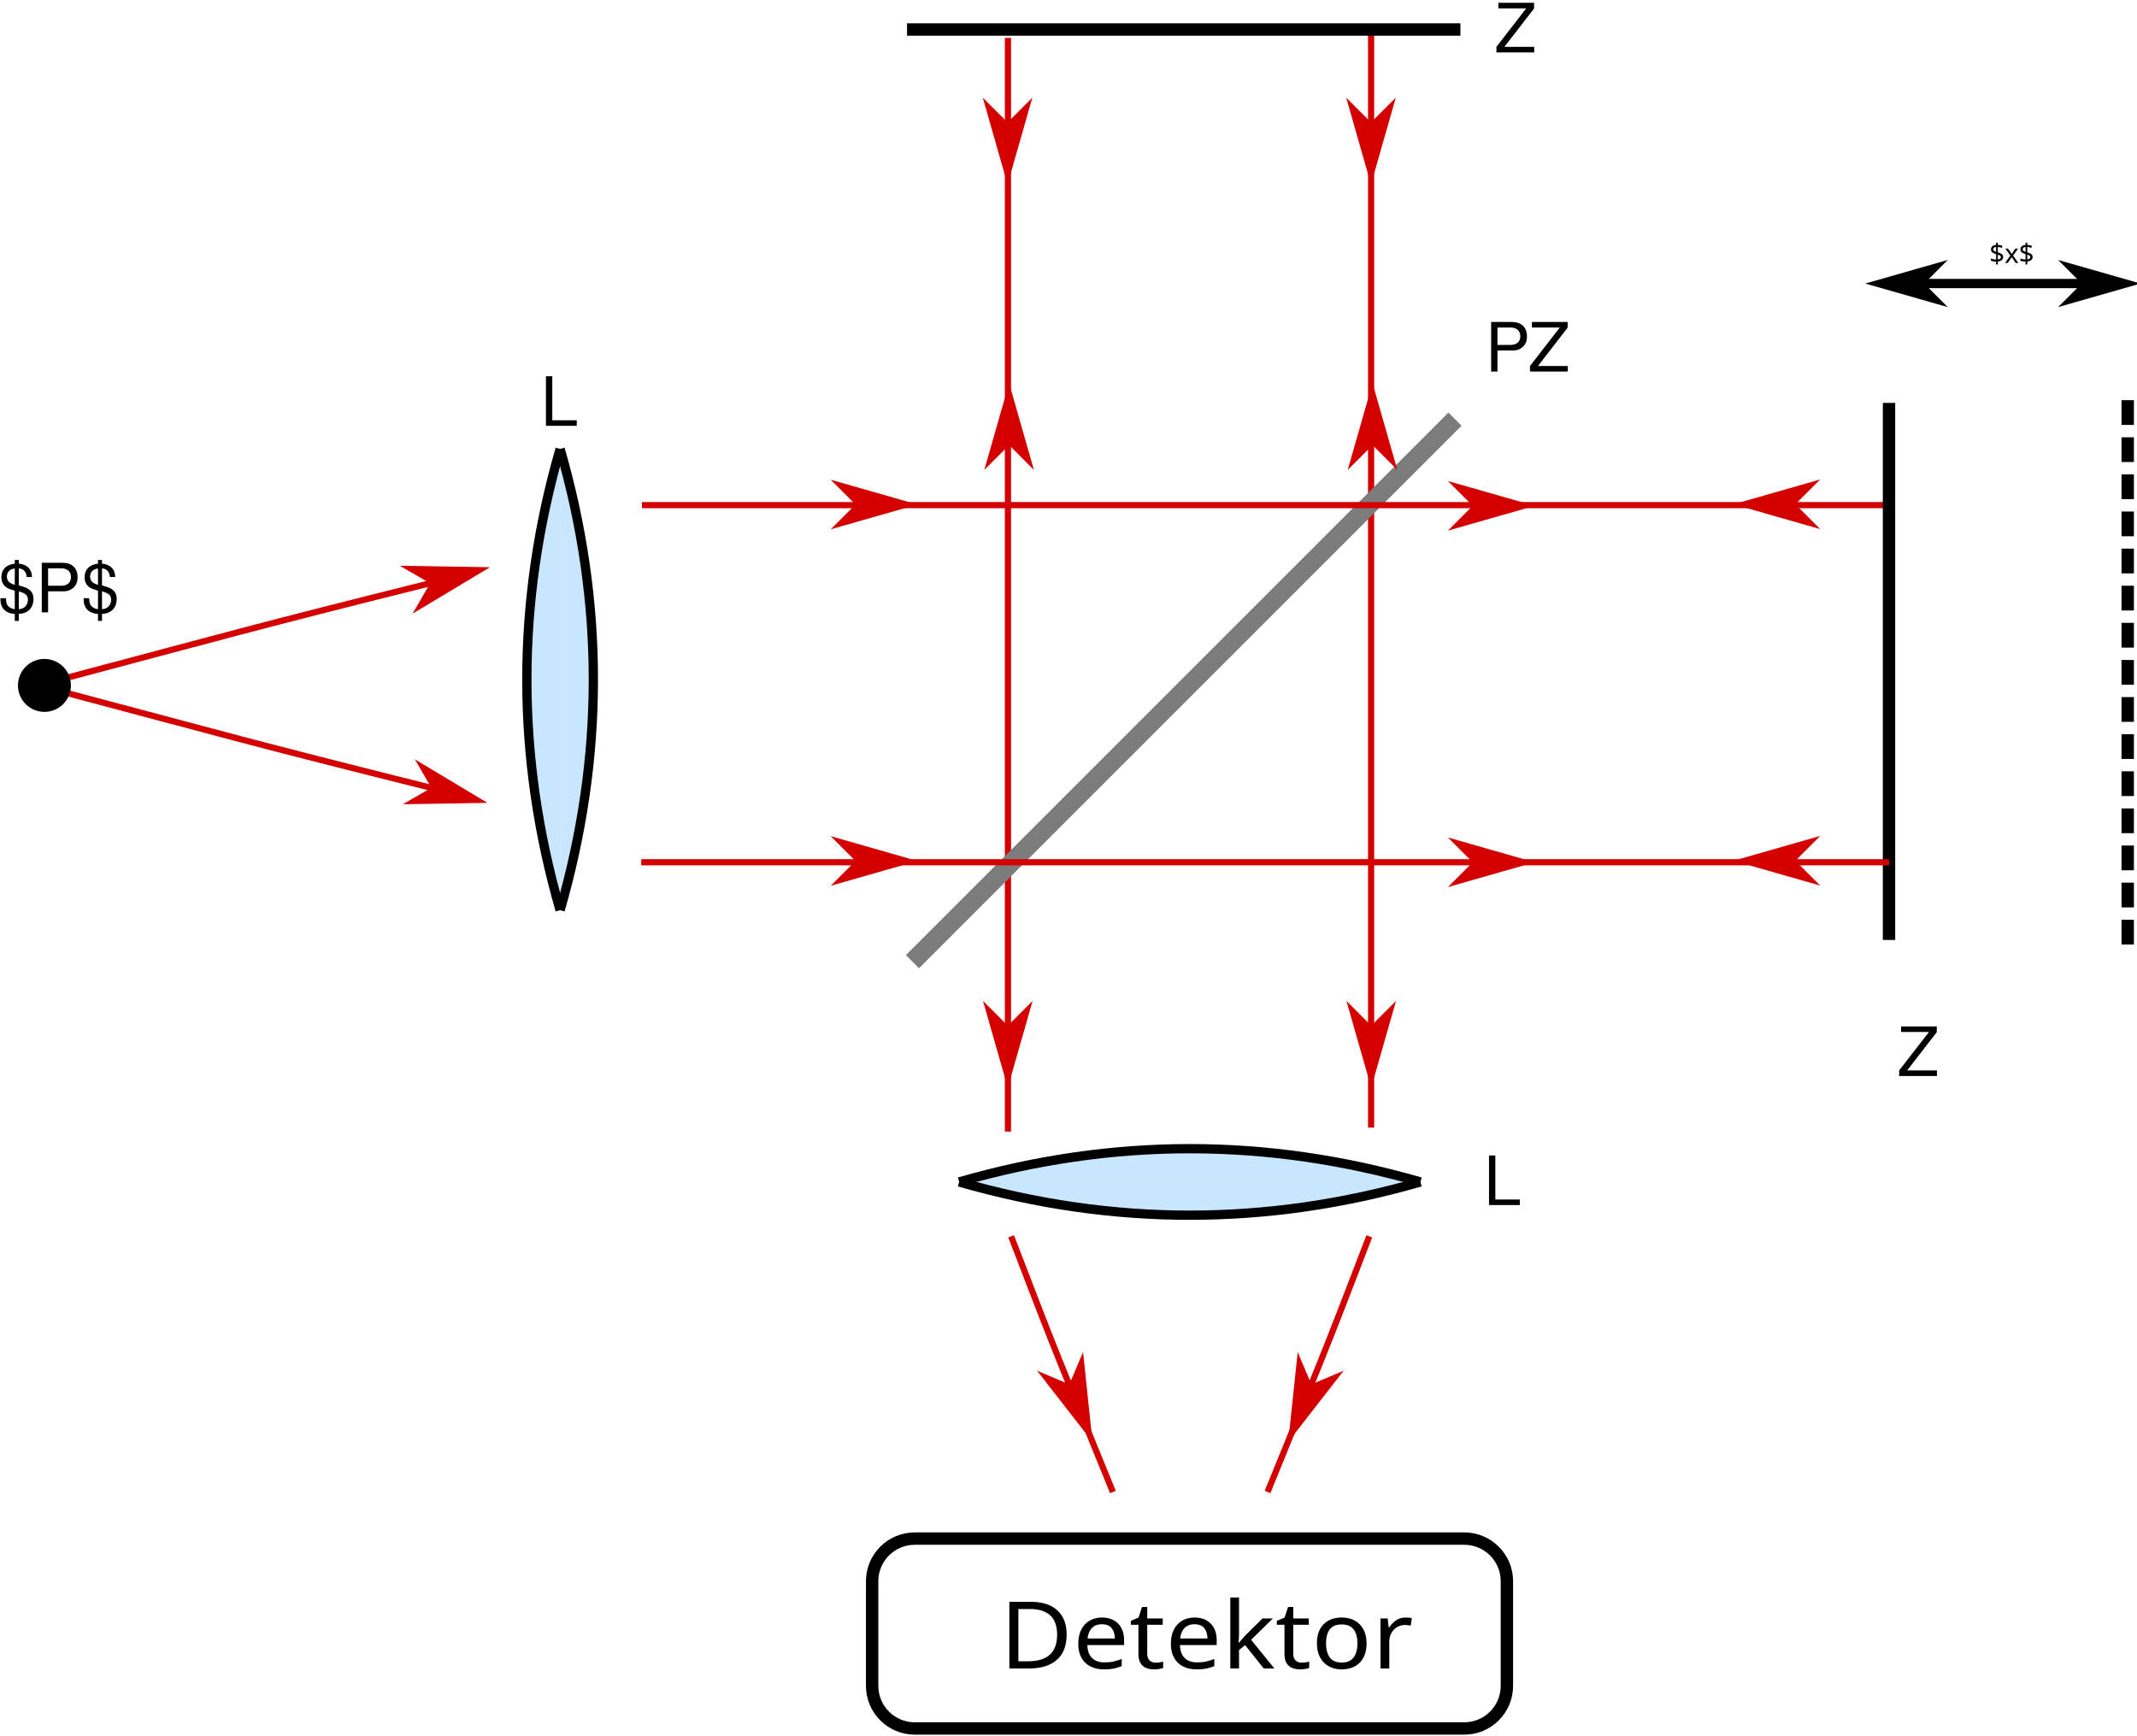
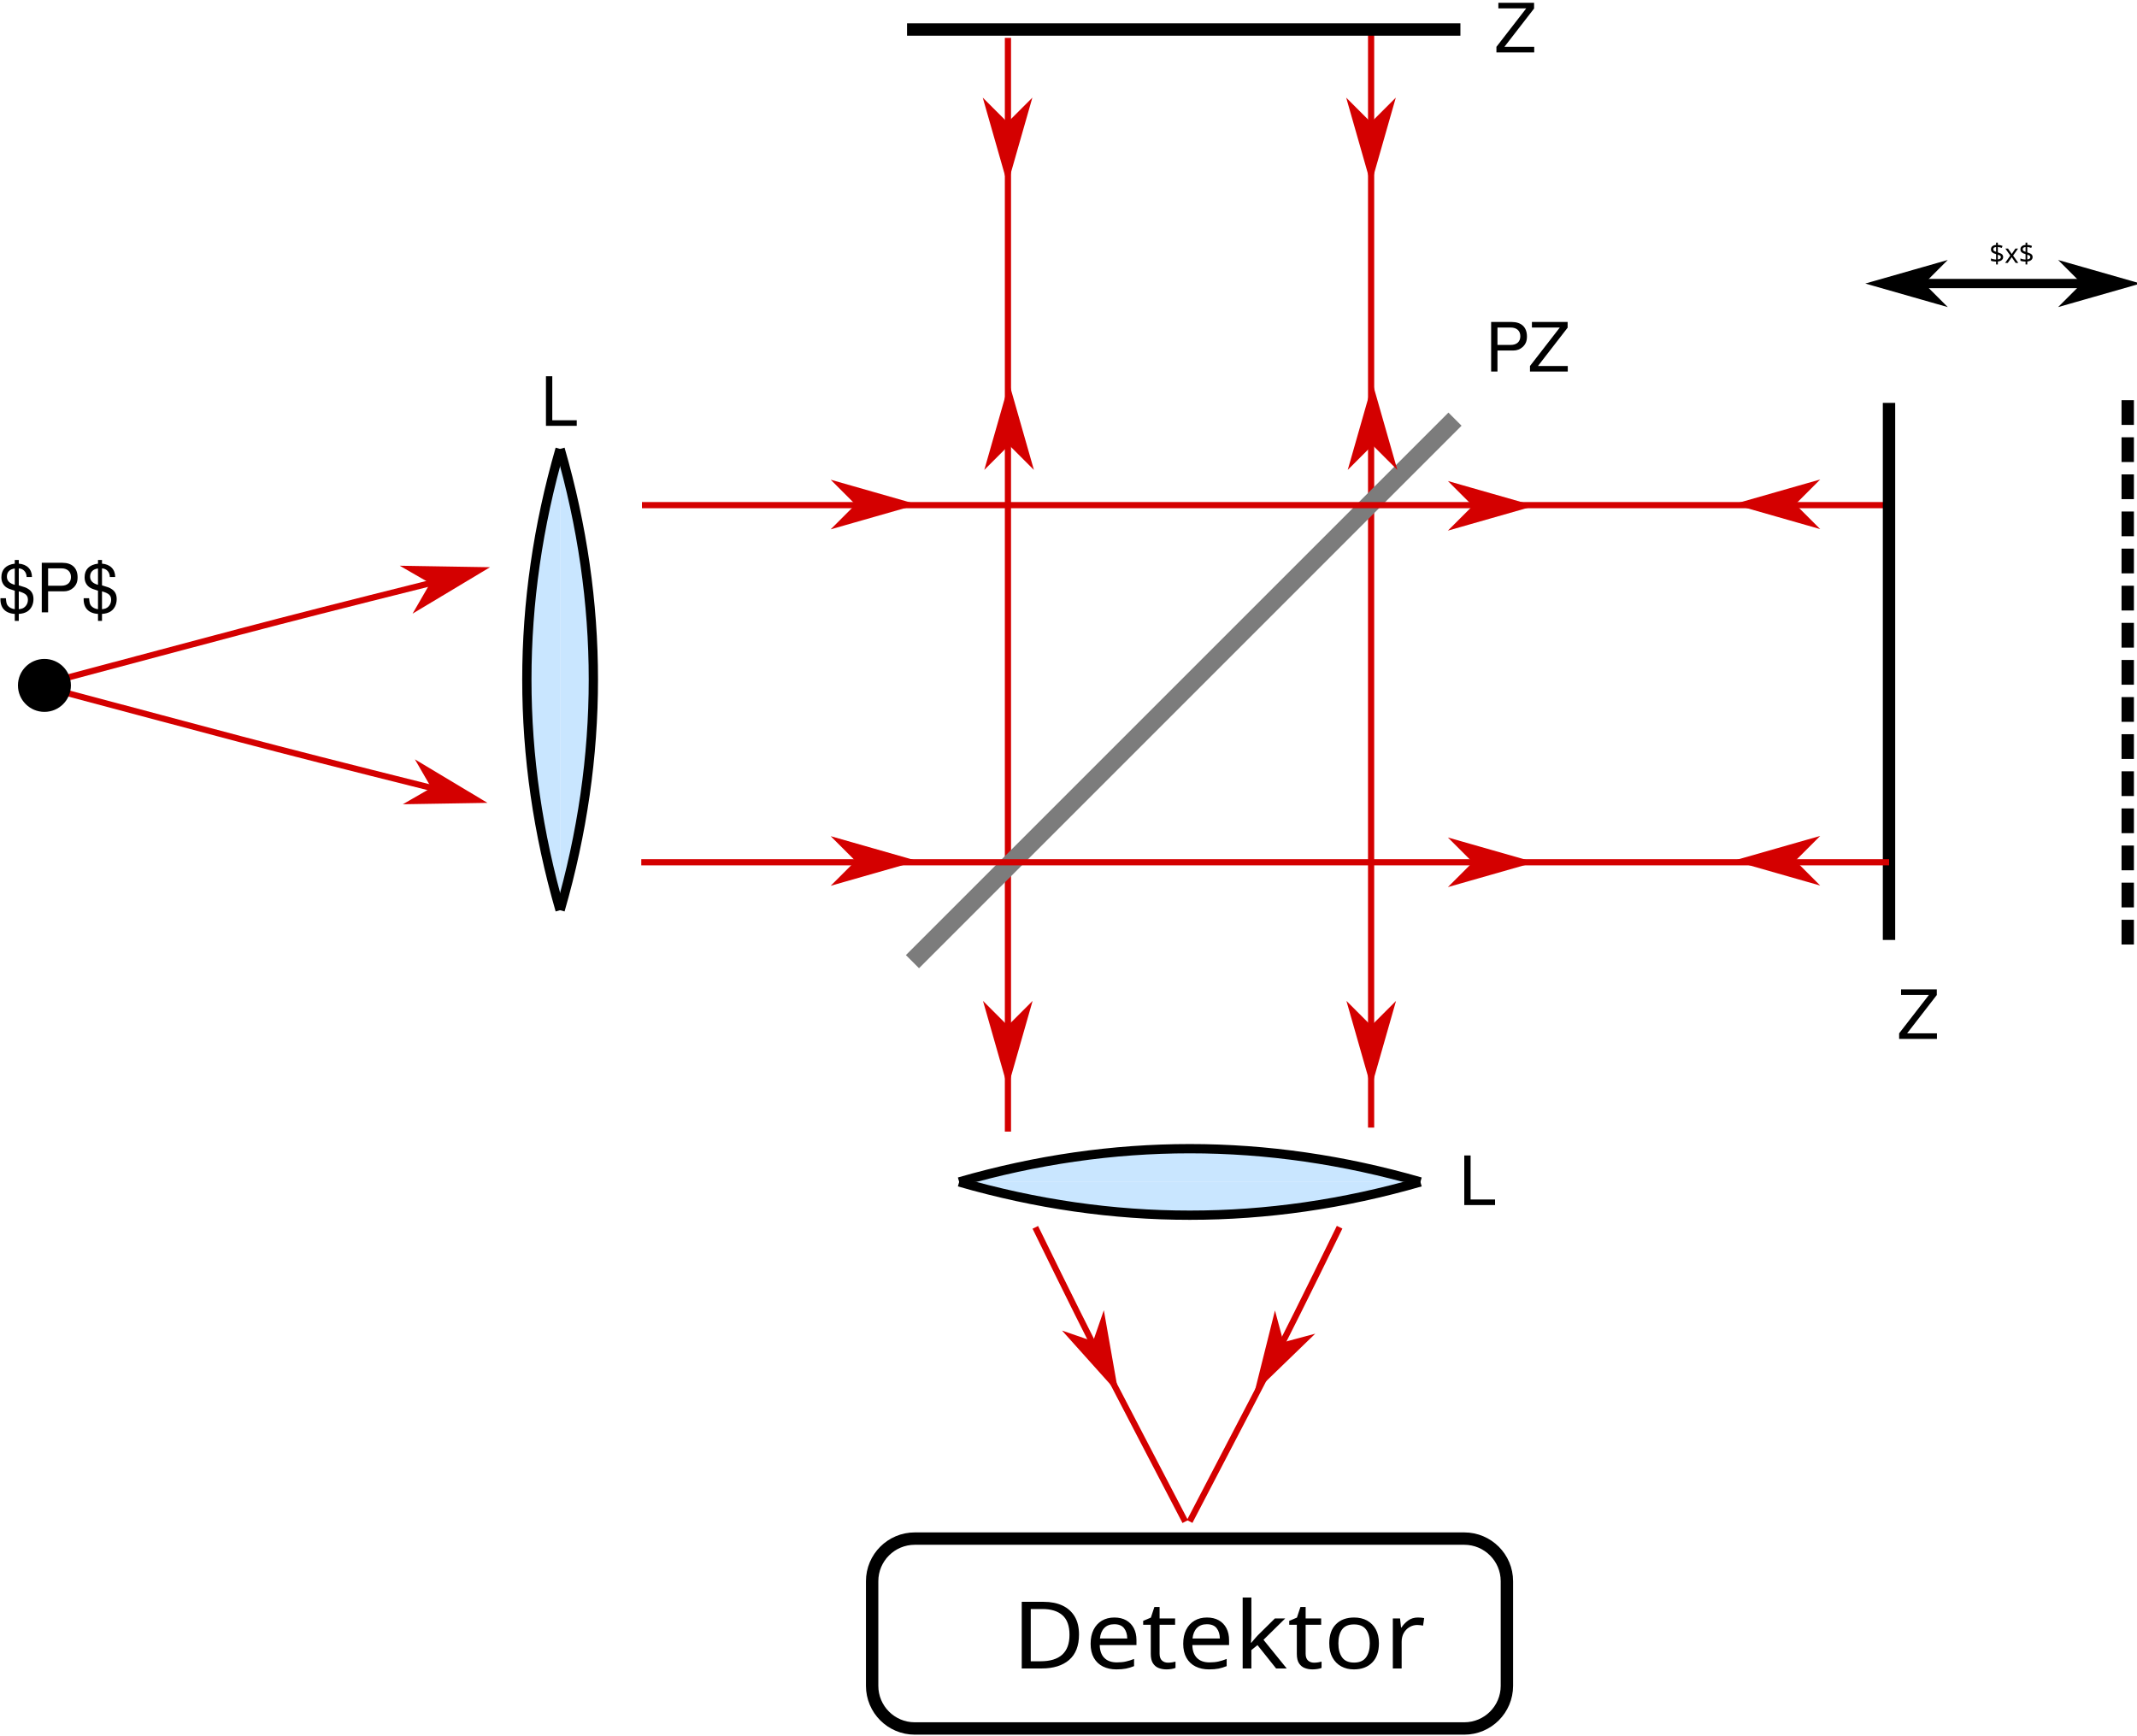
<svg xmlns="http://www.w3.org/2000/svg" width="690.903" height="561.047" id="svg2" version="1.1">
  <defs id="defs4">
    <marker orient="auto" refY="0" refX="0" id="Arrow1Mend" style="overflow:visible">
      <path id="path4475" d="M 0,0 5,-5 -12.5,0 5,5 0,0 z" style="fill-rule:evenodd;stroke:#000000;stroke-width:1pt" transform="matrix(-0.4,0,0,-0.4,-4,0)" />
    </marker>
    <marker orient="auto" refY="0" refX="0" id="Arrow1Send" style="overflow:visible">
      <path id="path3924" d="M 0,0 5,-5 -12.5,0 5,5 0,0 z" style="fill-rule:evenodd;stroke:#000000;stroke-width:1pt;marker-start:none" transform="matrix(-0.2,0,0,-0.2,-1.2,0)" />
    </marker>
    <marker orient="auto" refY="0" refX="0" id="Arrow1Mstart" style="overflow:visible">
      <path id="path3915" d="M 0,0 5,-5 -12.5,0 5,5 0,0 z" style="fill-rule:evenodd;stroke:#000000;stroke-width:1pt;marker-start:none" transform="matrix(0.4,0,0,0.4,4,0)" />
    </marker>
    <marker orient="auto" refY="0" refX="0" id="Arrow1Sstart" style="overflow:visible">
      <path id="path3921" d="M 0,0 5,-5 -12.5,0 5,5 0,0 z" style="fill-rule:evenodd;stroke:#000000;stroke-width:1pt;marker-start:none" transform="matrix(0.2,0,0,0.2,1.2,0)" />
    </marker>
    <marker orient="auto" refY="0" refX="0" id="Arrow2Lend" style="overflow:visible">
      <path id="path3930" style="font-size:12px;fill-rule:evenodd;stroke-width:0.625;stroke-linejoin:round" d="M 8.719,4.034 -2.207,0.016 8.719,-4.002 c -1.745,2.372 -1.735,5.617 -6e-7,8.035 z" transform="matrix(-1.1,0,0,-1.1,-1.1,0)" />
    </marker>
    <marker orient="auto" refY="0" refX="0" id="Arrow2Lstart" style="overflow:visible">
      <path id="path3927" style="font-size:12px;fill-rule:evenodd;stroke-width:0.625;stroke-linejoin:round" d="M 8.719,4.034 -2.207,0.016 8.719,-4.002 c -1.745,2.372 -1.735,5.617 -6e-7,8.035 z" transform="matrix(1.1,0,0,1.1,1.1,0)" />
    </marker>
    <marker orient="auto" refY="0" refX="0" id="Arrow2Mstart" style="overflow:visible">
      <path id="path3933" style="font-size:12px;fill-rule:evenodd;stroke-width:0.625;stroke-linejoin:round" d="M 8.719,4.034 -2.207,0.016 8.719,-4.002 c -1.745,2.372 -1.735,5.617 -6e-7,8.035 z" transform="scale(0.6,0.6)" />
    </marker>
    <marker orient="auto" refY="0" refX="0" id="Arrow1Lstart" style="overflow:visible">
      <path id="path3909" d="M 0,0 5,-5 -12.5,0 5,5 0,0 z" style="fill-rule:evenodd;stroke:#000000;stroke-width:1pt;marker-start:none" transform="matrix(0.8,0,0,0.8,10,0)" />
    </marker>
    <marker orient="auto" refY="0" refX="0" id="Arrow1Mend-4" style="overflow:visible">
      <path id="path4475-2" d="M 0,0 5,-5 -12.5,0 5,5 0,0 z" style="fill-rule:evenodd;stroke:#000000;stroke-width:1pt" transform="matrix(-0.4,0,0,-0.4,-4,0)" />
    </marker>
    <marker orient="auto" refY="0" refX="0" id="Arrow1Mend-8" style="overflow:visible">
      <path id="path4475-4" d="M 0,0 5,-5 -12.5,0 5,5 0,0 z" style="fill-rule:evenodd;stroke:#000000;stroke-width:1pt" transform="matrix(-0.4,0,0,-0.4,-4,0)" />
    </marker>
  </defs>
  <g id="layer2" style="display:inline" transform="translate(-21.58794,23.648)">
-     <g id="g1027">
-       <text transform="scale(1.035708,0.9655236)" id="text3216" y="534.223" x="332.897" style="font-style:normal;font-weight:normal;line-height:0%;font-family:sans-serif;letter-spacing:0px;word-spacing:0px;fill:#000000;fill-opacity:1;stroke:none" xml:space="preserve">
-         <tspan y="534.223" x="332.897" id="tspan3218" style="font-size:31.249px;line-height:1.25;font-family:sans-serif">Detektor</tspan>
-       </text>
-       <text id="text4920" y="61.36" x="664.75" style="font-style:normal;font-weight:normal;line-height:0%;font-family:sans-serif;letter-spacing:0px;word-spacing:0px;fill:#000000;fill-opacity:1;stroke:none" xml:space="preserve">
-         <tspan y="61.36" x="664.75" id="tspan4922" style="font-size:8.648px;line-height:1.25;font-family:sans-serif">$x$</tspan>
-       </text>
-       <text id="text3972" y="114.031" x="196.333" style="font-style:normal;font-variant:normal;font-weight:normal;font-stretch:normal;line-height:0%;font-family:'Nimbus Sans L';-inkscape-font-specification:Sans;letter-spacing:0px;word-spacing:0px;fill:#000000;fill-opacity:1;stroke:none" xml:space="preserve">
-         <tspan y="114.031" x="196.333" id="tspan3974" style="font-size:22px;line-height:1.25">L</tspan>
-       </text>
-       <text id="text3972-1-8" y="-6.708" x="504.781" style="font-style:normal;font-variant:normal;font-weight:normal;font-stretch:normal;line-height:0%;font-family:'Nimbus Sans L';-inkscape-font-specification:Sans;letter-spacing:0px;word-spacing:0px;display:inline;fill:#000000;fill-opacity:1;stroke:none" xml:space="preserve">
-         <tspan y="-6.708" x="504.781" id="tspan3974-1-0" style="font-size:22px;line-height:1.25">Z</tspan>
-       </text>
-       <text id="text3972-1-8-2" y="324.251" x="634.979" style="font-style:normal;font-variant:normal;font-weight:normal;font-stretch:normal;line-height:0%;font-family:'Nimbus Sans L';-inkscape-font-specification:Sans;letter-spacing:0px;word-spacing:0px;display:inline;fill:#000000;fill-opacity:1;stroke:none" xml:space="preserve">
-         <tspan y="324.251" x="634.979" id="tspan3974-1-0-3" style="font-size:22px;line-height:1.25">Z</tspan>
-       </text>
-       <text id="text3972-8" y="365.97" x="501.23" style="font-style:normal;font-variant:normal;font-weight:normal;font-stretch:normal;line-height:0%;font-family:'Nimbus Sans L';-inkscape-font-specification:Sans;letter-spacing:0px;word-spacing:0px;display:inline;fill:#000000;fill-opacity:1;stroke:none" xml:space="preserve">
-         <tspan y="365.97" x="501.23" id="tspan3974-6" style="font-size:22px;line-height:1.25">L</tspan>
-       </text>
-       <text id="text3972-7" y="174.344" x="20.862" style="font-style:normal;font-variant:normal;font-weight:normal;font-stretch:normal;line-height:0%;font-family:'Nimbus Sans L';-inkscape-font-specification:Sans;letter-spacing:0px;word-spacing:0px;display:inline;fill:#000000;fill-opacity:1;stroke:none" xml:space="preserve">
-         <tspan y="174.344" x="20.862" id="tspan3974-7" style="font-size:22px;line-height:1.25">$P$</tspan>
-       </text>
-       <text id="text3972-1-8-5" y="96.483" x="501.679" style="font-style:normal;font-variant:normal;font-weight:normal;font-stretch:normal;line-height:0%;font-family:'Nimbus Sans L';-inkscape-font-specification:Sans;letter-spacing:0px;word-spacing:0px;display:inline;fill:#000000;fill-opacity:1;stroke:none" xml:space="preserve">
-         <tspan y="96.483" x="501.679" id="tspan3974-1-0-38" style="font-size:22px;line-height:1.25">PZ</tspan>
-       </text>
+     <text xml:space="preserve" style="font-style:normal;font-weight:normal;line-height:0%;font-family:sans-serif;letter-spacing:0px;word-spacing:0px;fill:#000000;fill-opacity:1;stroke:none" x="336.759" y="534.223" id="text3216" transform="scale(1.035708,0.9655236)">
+       <tspan style="font-size:31.249px;line-height:1.25;font-family:sans-serif" id="tspan3218" x="336.759" y="534.223">Detektor</tspan>
+     </text>
+     <text xml:space="preserve" style="font-style:normal;font-weight:normal;line-height:0%;font-family:sans-serif;letter-spacing:0px;word-spacing:0px;fill:#000000;fill-opacity:1;stroke:none" x="664.75" y="61.36" id="text4920">
+       <tspan style="font-size:8.648px;line-height:1.25;font-family:sans-serif" id="tspan4922" x="664.75" y="61.36">$x$</tspan>
+     </text>
+     <text xml:space="preserve" style="font-style:normal;font-variant:normal;font-weight:normal;font-stretch:normal;line-height:0%;font-family:'Nimbus Sans L';-inkscape-font-specification:Sans;letter-spacing:0px;word-spacing:0px;fill:#000000;fill-opacity:1;stroke:none" x="196.333" y="114.031" id="text3972">
+       <tspan style="font-size:22px;line-height:1.25" id="tspan3974" x="196.333" y="114.031">L</tspan>
+     </text>
+     <text xml:space="preserve" style="font-style:normal;font-variant:normal;font-weight:normal;font-stretch:normal;line-height:0%;font-family:'Nimbus Sans L';-inkscape-font-specification:Sans;letter-spacing:0px;word-spacing:0px;display:inline;fill:#000000;fill-opacity:1;stroke:none" x="504.781" y="-6.708" id="text3972-1-8">
+       <tspan style="font-size:22px;line-height:1.25" id="tspan3974-1-0" x="504.781" y="-6.708">Z</tspan>
+     </text>
+     <text xml:space="preserve" style="font-style:normal;font-variant:normal;font-weight:normal;font-stretch:normal;line-height:0%;font-family:'Nimbus Sans L';-inkscape-font-specification:Sans;letter-spacing:0px;word-spacing:0px;display:inline;fill:#000000;fill-opacity:1;stroke:none" x="634.979" y="312.251" id="text3972-1-8-2">
+       <tspan style="font-size:22px;line-height:1.25" id="tspan3974-1-0-3" x="634.979" y="312.251">Z</tspan>
+     </text>
+     <text xml:space="preserve" style="font-style:normal;font-variant:normal;font-weight:normal;font-stretch:normal;line-height:0%;font-family:'Nimbus Sans L';-inkscape-font-specification:Sans;letter-spacing:0px;word-spacing:0px;display:inline;fill:#000000;fill-opacity:1;stroke:none" x="493.23" y="365.97" id="text3972-8">
+       <tspan style="font-size:22px;line-height:1.25" id="tspan3974-6" x="493.23" y="365.97">L</tspan>
+     </text>
+     <text xml:space="preserve" style="font-style:normal;font-variant:normal;font-weight:normal;font-stretch:normal;line-height:0%;font-family:'Nimbus Sans L';-inkscape-font-specification:Sans;letter-spacing:0px;word-spacing:0px;display:inline;fill:#000000;fill-opacity:1;stroke:none" x="20.862" y="174.344" id="text3972-7">
+       <tspan style="font-size:22px;line-height:1.25" id="tspan3974-7" x="20.862" y="174.344">$P$</tspan>
+     </text>
+     <text xml:space="preserve" style="font-style:normal;font-variant:normal;font-weight:normal;font-stretch:normal;line-height:0%;font-family:'Nimbus Sans L';-inkscape-font-specification:Sans;letter-spacing:0px;word-spacing:0px;display:inline;fill:#000000;fill-opacity:1;stroke:none" x="501.679" y="96.483" id="text3972-1-8-5">
+       <tspan style="font-size:22px;line-height:1.25" id="tspan3974-1-0-38" x="501.679" y="96.483">PZ</tspan>
+     </text>
+     <path style="fill:#d40000;fill-opacity:1;stroke:#d40000;stroke-width:2;stroke-linecap:butt;stroke-linejoin:miter;stroke-miterlimit:4;stroke-dasharray:none;stroke-opacity:1" d="M 347.46,-11.4 V 342.222" id="path3020" />
+     <path style="display:inline;fill:#d40000;fill-opacity:1;stroke:#d40000;stroke-width:2;stroke-linecap:butt;stroke-linejoin:miter;stroke-miterlimit:4;stroke-dasharray:none;stroke-opacity:1" d="M 464.873,-12.689 V 340.933" id="path3020-8" />
+     <path id="path3964-1-4" d="m 347.414,309.399 6,-6 -6,21 -6,-21 z" style="display:inline;fill:#d40000;fill-opacity:1;fill-rule:evenodd;stroke:#d40000;stroke-width:2;stroke-miterlimit:4;stroke-dasharray:none;stroke-opacity:1" />
+     <path d="m 331.692,358.501 c 49.708,-14.335 99.416,-14.335 149.124,0" id="path21-6" style="fill:#c9e6ff;fill-opacity:1;stroke:#000000;stroke-width:3;stroke-miterlimit:4;stroke-dasharray:none;stroke-opacity:1" />
+     <path style="fill:none;fill-opacity:1;stroke:#7c7c7c;stroke-width:6;stroke-linecap:butt;stroke-linejoin:miter;stroke-miterlimit:4;stroke-dasharray:none;stroke-opacity:1" d="M 491.993,111.875 316.591,287.277" id="path3022" />
+     <path style="fill:#d40000;fill-opacity:1;stroke:#d40000;stroke-width:2;stroke-linecap:butt;stroke-linejoin:miter;stroke-miterlimit:4;stroke-dasharray:none;stroke-opacity:1" d="M 229.137,139.674 H 632.56" id="path3016" />
+     <path style="fill:none;stroke:#000000;stroke-width:4;stroke-linecap:butt;stroke-linejoin:miter;stroke-miterlimit:4;stroke-dasharray:none;stroke-opacity:1" d="M 632.314,106.613 V 280.26" id="path3018" />
+     <path id="path3964-1" d="m 299.588,139.475 -6,6 21,-6 -21,-6 z" style="display:inline;fill:#d40000;fill-opacity:1;fill-rule:evenodd;stroke:#d40000;stroke-width:2;stroke-miterlimit:4;stroke-dasharray:none;stroke-opacity:1" />
+     <path id="path3964-1-2" d="m 499.135,139.899 -6,6 21,-6 -21,-6 z" style="display:inline;fill:#d40000;fill-opacity:1;fill-rule:evenodd;stroke:#d40000;stroke-width:2;stroke-miterlimit:4;stroke-dasharray:none;stroke-opacity:1" />
+     <path id="path3964-1-2-3" d="m 600.635,139.399 6,-6 -21,6 21,6 z" style="display:inline;fill:#d40000;fill-opacity:1;fill-rule:evenodd;stroke:#d40000;stroke-width:2;stroke-miterlimit:4;stroke-dasharray:none;stroke-opacity:1" />
+     <path id="path3964-1-6" d="m 299.588,254.725 -6,6 21,-6 -21,-6 z" style="display:inline;fill:#d40000;fill-opacity:1;fill-rule:evenodd;stroke:#d40000;stroke-width:2;stroke-miterlimit:4;stroke-dasharray:none;stroke-opacity:1" />
+     <path id="path3964-1-2-6" d="m 499.135,255.149 -6,6 21,-6 -21,-6 z" style="display:inline;fill:#d40000;fill-opacity:1;fill-rule:evenodd;stroke:#d40000;stroke-width:2;stroke-miterlimit:4;stroke-dasharray:none;stroke-opacity:1" />
+     <path id="path3964-1-2-3-5" d="m 600.635,254.649 6,-6 -21,6 21,6 z" style="display:inline;fill:#d40000;fill-opacity:1;fill-rule:evenodd;stroke:#d40000;stroke-width:2;stroke-miterlimit:4;stroke-dasharray:none;stroke-opacity:1" />
+     <path id="path3964-1-2-4" d="m 347.838,118.852 6,6 -6,-21 -6,21 z" style="display:inline;fill:#d40000;fill-opacity:1;fill-rule:evenodd;stroke:#d40000;stroke-width:2;stroke-miterlimit:4;stroke-dasharray:none;stroke-opacity:1" />
+     <path id="path3964-1-2-3-2" d="m 347.338,17.352 -6,-6 6,21 6,-21 z" style="display:inline;fill:#d40000;fill-opacity:1;fill-rule:evenodd;stroke:#d40000;stroke-width:2;stroke-miterlimit:4;stroke-dasharray:none;stroke-opacity:1" />
+     <rect style="fill:none;fill-opacity:1;stroke:#000000;stroke-width:4;stroke-miterlimit:4;stroke-dasharray:none;stroke-dashoffset:0;stroke-opacity:1" id="rect3214" width="205.22" height="61.39" x="303.555" y="473.816" ry="13.782" />
+     <path style="display:inline;fill:none;stroke:#000000;stroke-width:4;stroke-linecap:butt;stroke-linejoin:miter;stroke-miterlimit:4;stroke-dasharray:8, 4;stroke-dashoffset:0;stroke-opacity:1" d="M 709.491,105.736 V 282.891" id="path3794" />
+     <path style="fill:none;stroke:#000000;stroke-width:3;stroke-linecap:butt;stroke-linejoin:miter;stroke-miterlimit:4;stroke-dasharray:none;stroke-opacity:1;marker-start:url(#Arrow1Mstart);marker-mid:none;marker-end:url(#Arrow1Mend)" d="m 630.56,68.025 h 77.177" id="path3262" />
+     <path id="path3964" d="m 162.013,164.572 -4.243,7.348 18.732,-11.231 -21.837,-0.36 z" style="fill:#d40000;fill-opacity:1;fill-rule:evenodd;stroke:#d40000;stroke-width:2;stroke-miterlimit:4;stroke-dasharray:none;stroke-opacity:1" />
+     <path id="path3948" d="m 162.063,231.345 -7.348,4.243 21.837,-0.36 -18.732,-11.231 z" style="fill:#d40000;fill-opacity:1;fill-rule:evenodd;stroke:#d40000;stroke-width:1.5;stroke-miterlimit:4;stroke-dasharray:none;stroke-opacity:1" />
+     <path style="fill:none;stroke:#000000;stroke-width:4;stroke-linecap:butt;stroke-linejoin:miter;stroke-miterlimit:4;stroke-dasharray:none;stroke-opacity:1" d="M 314.837,-14.104 H 493.747" id="path3792" />
+     <path d="m 202.674,270.63 c -14.335,-49.708 -14.335,-99.416 0,-149.124" id="path21" style="fill:#c9e6ff;fill-opacity:1;stroke:#000000;stroke-width:3;stroke-miterlimit:4;stroke-dasharray:none;stroke-opacity:1" />
+     <path d="m 202.674,270.63 c 14.335,-49.708 14.335,-99.416 0,-149.124" id="path23" style="fill:#c9e6ff;fill-opacity:1;stroke:#000000;stroke-width:3;stroke-miterlimit:4;stroke-dasharray:none;stroke-opacity:1" />
+     <path style="fill:none;fill-rule:evenodd;stroke:#d40000;stroke-width:2;stroke-linecap:butt;stroke-linejoin:miter;stroke-miterlimit:4;stroke-dasharray:none;stroke-opacity:1" d="M 35.777,197.47 C 98.242,180.887 100.453,179.975 162.013,164.572" id="path953" />
+     <path style="display:inline;fill:none;fill-rule:evenodd;stroke:#d40000;stroke-width:2;stroke-linecap:butt;stroke-linejoin:miter;stroke-miterlimit:4;stroke-dasharray:none;stroke-opacity:1" d="m 35.826,198.447 c 62.465,16.583 64.676,17.495 126.236,32.898" id="path953-3" />
+     <circle style="fill:#000000;fill-opacity:1;stroke:#000000;stroke-width:3;stroke-miterlimit:4;stroke-dasharray:none;stroke-dashoffset:0;stroke-opacity:1" id="path4985" cx="35.951" cy="197.958" r="7.061" />
+     <path style="display:inline;fill:#d40000;fill-opacity:1;stroke:#d40000;stroke-width:2;stroke-linecap:butt;stroke-linejoin:miter;stroke-miterlimit:4;stroke-dasharray:none;stroke-opacity:1" d="M 228.916,255.144 H 632.34" id="path3016-6" />
+     <g transform="translate(117.5,0.4766891)" style="display:inline;fill:#d40000;fill-opacity:1;stroke:#d40000;stroke-opacity:1" id="g4020-3">
+       <path style="display:inline;fill:#d40000;fill-opacity:1;fill-rule:evenodd;stroke:#d40000;stroke-width:2;stroke-miterlimit:4;stroke-dasharray:none;stroke-opacity:1" d="m 347.414,308.922 6,-6 -6,21 -6,-21 z" id="path3964-1-4-2" />
+       <path style="display:inline;fill:#d40000;fill-opacity:1;fill-rule:evenodd;stroke:#d40000;stroke-width:2;stroke-miterlimit:4;stroke-dasharray:none;stroke-opacity:1" d="m 347.838,118.376 6,6 -6,-21 -6,21 z" id="path3964-1-2-4-3" />
+       <path style="display:inline;fill:#d40000;fill-opacity:1;fill-rule:evenodd;stroke:#d40000;stroke-width:2;stroke-miterlimit:4;stroke-dasharray:none;stroke-opacity:1" d="m 347.338,16.876 -6,-6 6,21 6,-21 z" id="path3964-1-2-3-2-7" />
    </g>
-     <g id="g1289">
-       <path id="path3020" d="m 347.46,-11.4 0,353.622" style="fill:#d40000;stroke:#d40000;stroke-width:2;stroke-linecap:butt;stroke-linejoin:miter;stroke-miterlimit:4;stroke-opacity:1;stroke-dasharray:none;fill-opacity:1" />
-       <path id="path3020-8" d="m 464.873,-12.689 0,353.622" style="fill:#d40000;stroke:#d40000;stroke-width:2;stroke-linecap:butt;stroke-linejoin:miter;stroke-miterlimit:4;stroke-opacity:1;stroke-dasharray:none;display:inline;fill-opacity:1" />
-       <path style="display:inline;fill:#d40000;fill-opacity:1;fill-rule:evenodd;stroke:#d40000;stroke-width:2;stroke-miterlimit:4;stroke-dasharray:none;stroke-opacity:1" d="m 347.414,309.399 6,-6 -6,21 -6,-21 z" id="path3964-1-4" />
-       <path style="fill:#c9e6ff;fill-opacity:1;stroke:#000000;stroke-width:3;stroke-miterlimit:4;stroke-dasharray:none;stroke-opacity:1" id="path21-6" d="m 331.692,358.501 c 49.708,-14.335 99.416,-14.335 149.124,0" />
-       <g id="g1243">
-         <g id="g1202">
-           <path id="path3022" d="M 491.993,111.875 316.591,287.277" style="fill:none;stroke:#7c7c7c;stroke-width:6;stroke-linecap:butt;stroke-linejoin:miter;stroke-miterlimit:4;stroke-opacity:1;stroke-dasharray:none;fill-opacity:1" />
-           <path id="path3016" d="m 229.137,139.674 403.423,0" style="fill:#d40000;fill-opacity:1;stroke:#d40000;stroke-width:2;stroke-linecap:butt;stroke-linejoin:miter;stroke-miterlimit:4;stroke-opacity:1;stroke-dasharray:none" />
-           <path id="path3018" d="m 632.314,106.613 0,173.647" style="fill:none;stroke:#000000;stroke-width:4;stroke-linecap:butt;stroke-linejoin:miter;stroke-miterlimit:4;stroke-opacity:1;stroke-dasharray:none" />
-           <g style="fill:#d40000;fill-opacity:1;stroke:#d40000;stroke-opacity:1" transform="translate(-0.453368,0)" id="g3958">
-             <path id="path3964-1" d="m 300.041,139.475 -6,6 21,-6 -21,-6 6,6 z" style="fill:#d40000;fill-opacity:1;fill-rule:evenodd;stroke:#d40000;stroke-width:2;stroke-miterlimit:4;stroke-opacity:1;stroke-dasharray:none;display:inline" />
-             <path id="path3964-1-2" d="m 499.588,139.899 -6,6 21,-6 -21,-6 6,6 z" style="fill:#d40000;fill-opacity:1;fill-rule:evenodd;stroke:#d40000;stroke-width:2;stroke-miterlimit:4;stroke-opacity:1;stroke-dasharray:none;display:inline" />
-             <path id="path3964-1-2-3" d="m 601.088,139.399 6,-6 -21,6 21,6 -6,-6 z" style="fill:#d40000;fill-opacity:1;fill-rule:evenodd;stroke:#d40000;stroke-width:2;stroke-miterlimit:4;stroke-opacity:1;stroke-dasharray:none;display:inline" />
-           </g>
-           <g id="g3958-7" style="display:inline;fill:#d40000;fill-opacity:1;stroke:#d40000;stroke-opacity:1" transform="translate(-0.453368,115.25)">
-             <path id="path3964-1-6" d="m 300.041,139.475 -6,6 21,-6 -21,-6 6,6 z" style="fill:#d40000;fill-opacity:1;fill-rule:evenodd;stroke:#d40000;stroke-width:2;stroke-miterlimit:4;stroke-opacity:1;stroke-dasharray:none;display:inline" />
-             <path id="path3964-1-2-6" d="m 499.588,139.899 -6,6 21,-6 -21,-6 6,6 z" style="fill:#d40000;fill-opacity:1;fill-rule:evenodd;stroke:#d40000;stroke-width:2;stroke-miterlimit:4;stroke-opacity:1;stroke-dasharray:none;display:inline" />
-             <path id="path3964-1-2-3-5" d="m 601.088,139.399 6,-6 -21,6 21,6 -6,-6 z" style="fill:#d40000;fill-opacity:1;fill-rule:evenodd;stroke:#d40000;stroke-width:2;stroke-miterlimit:4;stroke-opacity:1;stroke-dasharray:none;display:inline" />
-           </g>
-           <path style="display:inline;fill:#d40000;fill-opacity:1;fill-rule:evenodd;stroke:#d40000;stroke-width:2;stroke-miterlimit:4;stroke-dasharray:none;stroke-opacity:1" d="m 347.838,118.852 6,6 -6,-21 -6,21 z" id="path3964-1-2-4" />
-           <path style="display:inline;fill:#d40000;fill-opacity:1;fill-rule:evenodd;stroke:#d40000;stroke-width:2;stroke-miterlimit:4;stroke-dasharray:none;stroke-opacity:1" d="m 347.338,17.352 -6,-6 6,21 6,-21 z" id="path3964-1-2-3-2" />
-         </g>
-         <g id="g1187">
-           <rect ry="13.782" y="473.816" x="303.555" height="61.39" width="205.22" id="rect3214" style="fill:none;fill-opacity:1;stroke:#000000;stroke-width:4;stroke-miterlimit:4;stroke-opacity:1;stroke-dasharray:none;stroke-dashoffset:0" />
-           <g id="g244">
-             <path style="fill:none;stroke:#000000;stroke-width:4;stroke-linecap:butt;stroke-linejoin:miter;stroke-miterlimit:4;stroke-opacity:1;stroke-dasharray:8,4;stroke-dashoffset:0;display:inline" d="m 709.491,105.736 0,177.155" id="path3794" />
-             <path style="fill:none;stroke:#000000;stroke-width:3;stroke-linecap:butt;stroke-linejoin:miter;stroke-miterlimit:4;stroke-opacity:1;stroke-dasharray:none;marker-start:url(#Arrow1Mstart);marker-mid:none;marker-end:url(#Arrow1Mend)" d="m 630.56,68.025 77.177,0" id="path3262" />
-             <path id="path3964" d="m 162.013,164.572 -4.243,7.348 18.732,-11.231 -21.837,-0.36 7.348,4.243 z" style="fill:#d40000;fill-opacity:1;fill-rule:evenodd;stroke:#d40000;stroke-width:2;stroke-opacity:1;stroke-miterlimit:4;stroke-dasharray:none" />
-             <path id="path3948" d="m 162.063,231.345 -7.348,4.243 21.837,-0.36 -18.732,-11.231 4.243,7.348 z" style="fill:#d40000;fill-opacity:1;fill-rule:evenodd;stroke:#d40000;stroke-width:1.5;stroke-opacity:1;stroke-miterlimit:4;stroke-dasharray:none" />
-             <path style="fill:none;stroke:#000000;stroke-width:4;stroke-linecap:butt;stroke-linejoin:miter;stroke-miterlimit:4;stroke-opacity:1;stroke-dasharray:none" d="m 314.837,-14.104 178.909,0" id="path3792" />
-             <path d="m 202.674,270.63 c -14.335,-49.708 -14.335,-99.416 0,-149.124" id="path21" style="fill:#c9e6ff;fill-opacity:1;stroke:#000000;stroke-width:3;stroke-miterlimit:4;stroke-dasharray:none;stroke-opacity:1" />
-             <path d="m 202.674,270.63 c 14.335,-49.708 14.335,-99.416 0,-149.124" id="path23" style="fill:#c9e6ff;fill-opacity:1;stroke:#000000;stroke-width:3;stroke-miterlimit:4;stroke-dasharray:none;stroke-opacity:1" />
-             <path style="fill:none;fill-rule:evenodd;stroke:#d40000;stroke-width:2;stroke-linecap:butt;stroke-linejoin:miter;stroke-opacity:1;stroke-miterlimit:4;stroke-dasharray:none" d="M 35.777,197.47 C 98.242,180.887 100.453,179.975 162.013,164.572" id="path953" />
-             <path style="display:inline;fill:none;fill-rule:evenodd;stroke:#d40000;stroke-width:2;stroke-linecap:butt;stroke-linejoin:miter;stroke-miterlimit:4;stroke-dasharray:none;stroke-opacity:1" d="m 35.826,198.447 c 62.465,16.583 64.676,17.495 126.236,32.898" id="path953-3" />
-             <path style="fill:#000000;fill-opacity:1;stroke:#000000;stroke-width:1.202;stroke-miterlimit:4;stroke-opacity:1;stroke-dasharray:none;stroke-dashoffset:0" id="path4985" d="m 205.061,187.571 a 2.828,2.828 0 0 1 -2.828,2.828 2.828,2.828 0 0 1 -2.828,-2.828 2.828,2.828 0 0 1 2.828,-2.828 2.828,2.828 0 0 1 2.828,2.828 z" transform="matrix(2.496291,0,0,2.496291,-468.8798,-270.2724)" />
-             <g id="g220">
-               <path id="path3016-6" d="m 228.916,255.144 403.423,0" style="fill:#d40000;fill-opacity:1;stroke:#d40000;stroke-width:2;stroke-linecap:butt;stroke-linejoin:miter;stroke-miterlimit:4;stroke-opacity:1;stroke-dasharray:none;display:inline" />
-               <g id="g4020-3" style="display:inline;fill:#d40000;fill-opacity:1;stroke:#d40000;stroke-opacity:1" transform="translate(117.5,0.4766891)">
-                 <path id="path3964-1-4-2" d="m 347.414,308.922 6,-6 -6,21 -6,-21 6,6 z" style="fill:#d40000;fill-opacity:1;fill-rule:evenodd;stroke:#d40000;stroke-width:2;stroke-miterlimit:4;stroke-opacity:1;stroke-dasharray:none;display:inline" />
-                 <path id="path3964-1-2-4-3" d="m 347.838,118.376 6,6 -6,-21 -6,21 6,-6 z" style="fill:#d40000;fill-opacity:1;fill-rule:evenodd;stroke:#d40000;stroke-width:2;stroke-miterlimit:4;stroke-opacity:1;stroke-dasharray:none;display:inline" />
-                 <path id="path3964-1-2-3-2-7" d="m 347.338,16.876 -6,-6 6,21 6,-21 -6,6 z" style="fill:#d40000;fill-opacity:1;fill-rule:evenodd;stroke:#d40000;stroke-width:2;stroke-miterlimit:4;stroke-opacity:1;stroke-dasharray:none;display:inline" />
-               </g>
-               <path style="fill:#c9e6ff;fill-opacity:1;stroke:#000000;stroke-width:3;stroke-miterlimit:4;stroke-dasharray:none;stroke-opacity:1" id="path23-7" d="m 331.692,358.501 c 49.708,14.335 99.416,14.335 149.124,0" />
-               <g id="g207">
-                 <path style="display:inline;fill:none;fill-rule:evenodd;stroke:#d40000;stroke-width:2;stroke-linecap:butt;stroke-linejoin:miter;stroke-miterlimit:4;stroke-dasharray:none;stroke-opacity:1" d="m 381.392,458.747 c -16.583,-40.9 -17.495,-42.348 -32.898,-82.655" id="path953-7" />
-                 <path style="display:inline;fill:none;fill-rule:evenodd;stroke:#d40000;stroke-width:2;stroke-linecap:butt;stroke-linejoin:miter;stroke-miterlimit:4;stroke-dasharray:none;stroke-opacity:1" d="m 431.392,458.747 c 16.583,-40.9 17.495,-42.348 32.898,-82.655" id="path953-3-5" />
-                 <path id="path3964-1-4-3" d="m 367.835,425.268 3.323,-7.808 2.283,21.721 -13.414,-17.236 z" style="display:inline;fill:#d40000;fill-opacity:1;fill-rule:evenodd;stroke:#d40000;stroke-width:2;stroke-miterlimit:4;stroke-dasharray:none;stroke-opacity:1" />
-                 <path id="path3964-1-4-3-5" d="m 445.047,425.268 -3.323,-7.808 -2.283,21.721 13.414,-17.236 z" style="display:inline;fill:#d40000;fill-opacity:1;fill-rule:evenodd;stroke:#d40000;stroke-width:2;stroke-miterlimit:4;stroke-dasharray:none;stroke-opacity:1" />
-               </g>
-             </g>
-           </g>
-         </g>
-       </g>
-     </g>
+     <path d="m 331.692,358.501 c 49.708,14.335 99.416,14.335 149.124,0" id="path23-7" style="fill:#c9e6ff;fill-opacity:1;stroke:#000000;stroke-width:3;stroke-miterlimit:4;stroke-dasharray:none;stroke-opacity:1" />
+     <path style="display:inline;fill:none;fill-rule:evenodd;stroke:#d40000;stroke-width:2;stroke-linecap:butt;stroke-linejoin:miter;stroke-miterlimit:4;stroke-dasharray:none;stroke-opacity:1" d="M 404.78,468.318 C 380.347,421.24 379.003,419.574 356.308,373.179" id="path953-7" />
+     <path style="display:inline;fill:none;fill-rule:evenodd;stroke:#d40000;stroke-width:2;stroke-linecap:butt;stroke-linejoin:miter;stroke-miterlimit:4;stroke-dasharray:none;stroke-opacity:1" d="m 406.219,468.28 c 24.433,-47.077 25.778,-48.744 48.472,-95.139" id="path953-3-5" />
+     <path id="path3948-5" d="m 375.456,410.976 -8.02,-2.772 14.58,16.261 -3.788,-21.509 z" style="display:inline;fill:#d40000;fill-opacity:1;fill-rule:evenodd;stroke:#d40000;stroke-width:1.5;stroke-miterlimit:4;stroke-dasharray:none;stroke-opacity:1" />
+     <path id="path3948-5-6" d="m 436.015,411.236 8.196,-2.197 -15.694,15.189 5.301,-21.187 z" style="display:inline;fill:#d40000;fill-opacity:1;fill-rule:evenodd;stroke:#d40000;stroke-width:1.5;stroke-miterlimit:4;stroke-dasharray:none;stroke-opacity:1" />
  </g>
</svg>
